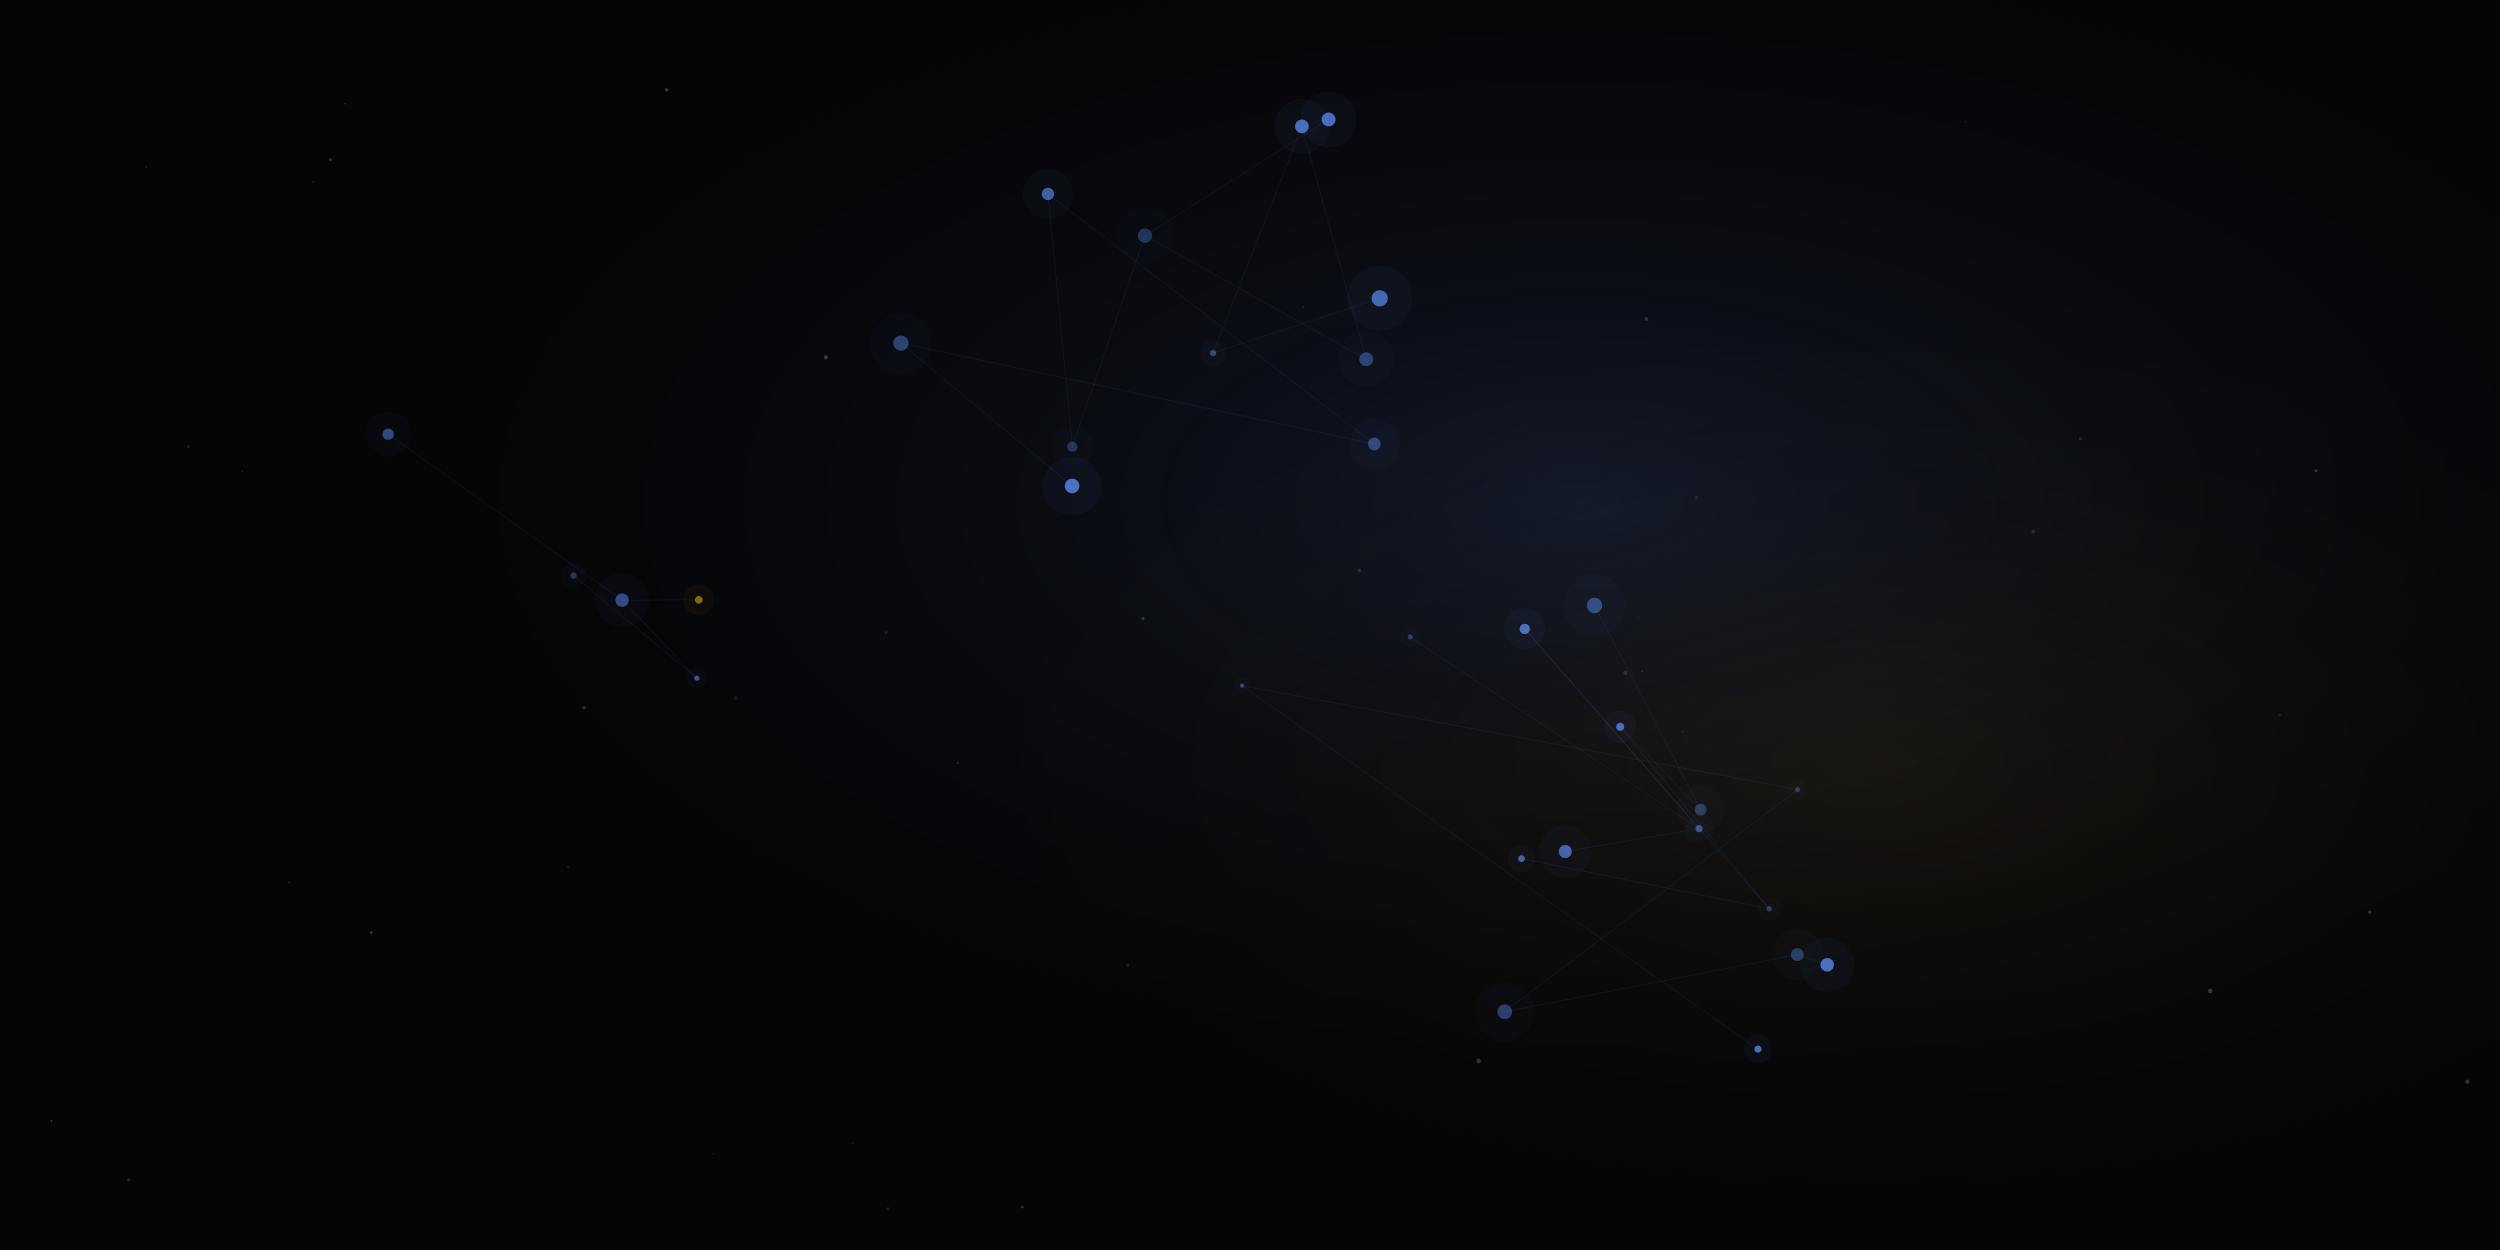
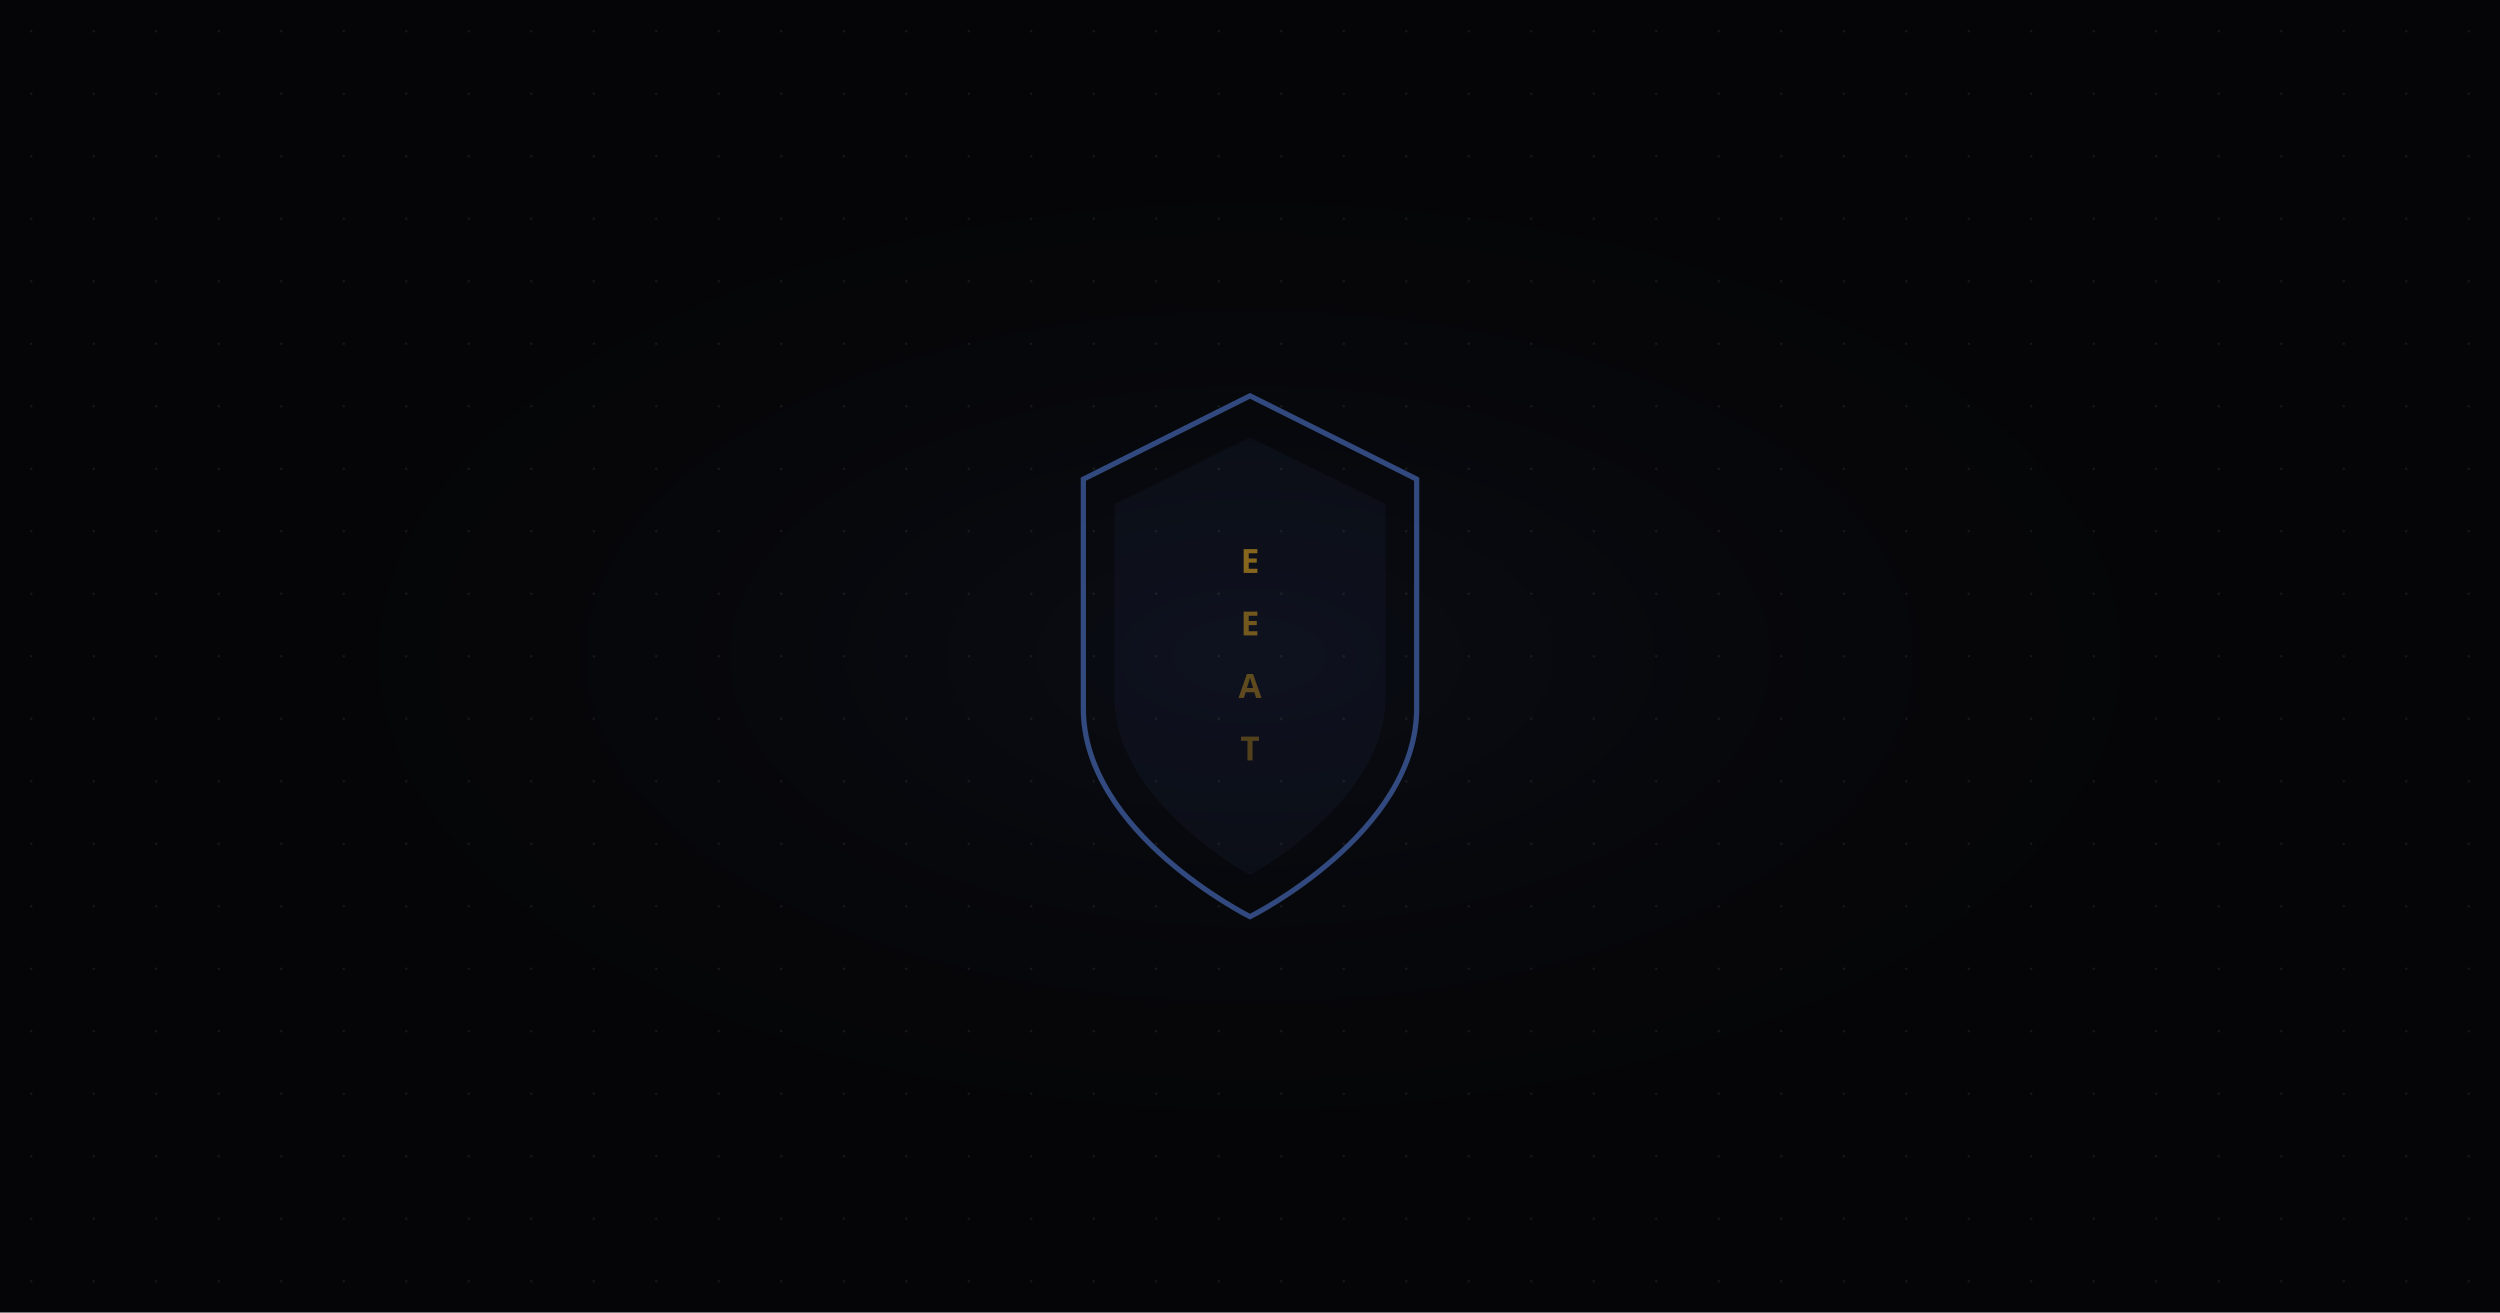
- <svg xmlns="http://www.w3.org/2000/svg" viewBox="0 0 1200 600" width="1200" height="600">
+ <svg xmlns="http://www.w3.org/2000/svg" viewBox="0 0 1200 630">
  <defs>
-     <radialGradient id="glow-1887409163" cx="63.163%" cy="40.21%" r="50%">
-       <stop offset="0%" stop-color="#5B8AEF" stop-opacity="0.15" />
+     <pattern id="dots" x="0" y="0" width="30" height="30" patternUnits="userSpaceOnUse">
+       <circle cx="15" cy="15" r="0.6" fill="#ffffff12" />
+     </pattern>
+     <radialGradient id="glow" cx="50%" cy="50%" r="45%">
+       <stop offset="0%" stop-color="#5B8AEF" stop-opacity="0.06" />
      <stop offset="100%" stop-color="#050507" stop-opacity="0" />
    </radialGradient>
-     <radialGradient id="glow2-1887409163" cx="74.419%" cy="60.832%" r="40%">
-       <stop offset="0%" stop-color="#d79f1e" stop-opacity="0.08" />
-       <stop offset="100%" stop-color="#050507" stop-opacity="0" />
-     </radialGradient>
-     <filter id="blur-1887409163">
-       <feGaussianBlur stdDeviation="2" />
-     </filter>
  </defs>
-   <rect width="1200" height="600" fill="#050507" />
-   <rect width="1200" height="600" fill="url(#glow-1887409163)" />
-   <rect width="1200" height="600" fill="url(#glow2-1887409163)" />
-   <circle cx="751.326" cy="408.722" r="3.139" fill="#5B8AEF" opacity="0.684" />
-   <circle cx="751.326" cy="408.722" r="12.556" fill="#5B8AEF" opacity="0.041" />
-   <circle cx="676.865" cy="305.769" r="1.16" fill="#5B8AEF" opacity="0.397" />
-   <circle cx="676.865" cy="305.769" r="4.639" fill="#5B8AEF" opacity="0.024" />
-   <circle cx="815.548" cy="397.721" r="1.748" fill="#5B8AEF" opacity="0.536" />
-   <circle cx="815.548" cy="397.721" r="6.99" fill="#5B8AEF" opacity="0.032" />
-   <circle cx="730.335" cy="412.119" r="1.623" fill="#5B8AEF" opacity="0.669" />
-   <circle cx="730.335" cy="412.119" r="6.491" fill="#5B8AEF" opacity="0.04" />
-   <circle cx="731.878" cy="301.894" r="2.47" fill="#5B8AEF" opacity="0.761" />
-   <circle cx="731.878" cy="301.894" r="9.881" fill="#5B8AEF" opacity="0.046" />
-   <circle cx="849.198" cy="436.179" r="1.369" fill="#5B8AEF" opacity="0.345" />
-   <circle cx="849.198" cy="436.179" r="5.476" fill="#5B8AEF" opacity="0.021" />
-   <circle cx="765.363" cy="290.606" r="3.694" fill="#5B8AEF" opacity="0.466" />
-   <circle cx="765.363" cy="290.606" r="14.778" fill="#5B8AEF" opacity="0.028" />
-   <circle cx="777.684" cy="348.896" r="1.926" fill="#5B8AEF" opacity="0.774" />
-   <circle cx="777.684" cy="348.896" r="7.706" fill="#5B8AEF" opacity="0.046" />
-   <circle cx="816.315" cy="388.598" r="2.84" fill="#5B8AEF" opacity="0.356" />
-   <circle cx="816.315" cy="388.598" r="11.36" fill="#5B8AEF" opacity="0.021" />
-   <line x1="751.326" y1="408.722" x2="815.548" y2="397.721" stroke="#5B8AEF" stroke-width="0.3" opacity="0.12" />
-   <line x1="676.865" y1="305.769" x2="815.548" y2="397.721" stroke="#5B8AEF" stroke-width="0.3" opacity="0.12" />
-   <line x1="815.548" y1="397.721" x2="731.878" y2="301.894" stroke="#5B8AEF" stroke-width="0.3" opacity="0.12" />
-   <line x1="730.335" y1="412.119" x2="849.198" y2="436.179" stroke="#5B8AEF" stroke-width="0.3" opacity="0.12" />
-   <line x1="731.878" y1="301.894" x2="849.198" y2="436.179" stroke="#5B8AEF" stroke-width="0.3" opacity="0.12" />
-   <line x1="849.198" y1="436.179" x2="777.684" y2="348.896" stroke="#5B8AEF" stroke-width="0.3" opacity="0.12" />
-   <line x1="765.363" y1="290.606" x2="816.315" y2="388.598" stroke="#5B8AEF" stroke-width="0.3" opacity="0.12" />
-   <line x1="777.684" y1="348.896" x2="816.315" y2="388.598" stroke="#5B8AEF" stroke-width="0.3" opacity="0.12" />
-   <circle cx="662.257" cy="143.196" r="3.887" fill="#5B8AEF" opacity="0.712" />
-   <circle cx="662.257" cy="143.196" r="15.548" fill="#5B8AEF" opacity="0.043" />
-   <circle cx="582.275" cy="169.462" r="1.547" fill="#5B8AEF" opacity="0.459" />
-   <circle cx="582.275" cy="169.462" r="6.187" fill="#5B8AEF" opacity="0.028" />
-   <circle cx="624.908" cy="60.669" r="3.293" fill="#5B8AEF" opacity="0.767" />
-   <circle cx="624.908" cy="60.669" r="13.171" fill="#5B8AEF" opacity="0.046" />
-   <circle cx="637.724" cy="57.325" r="3.338" fill="#5B8AEF" opacity="0.764" />
-   <circle cx="637.724" cy="57.325" r="13.351" fill="#5B8AEF" opacity="0.046" />
-   <circle cx="655.78" cy="172.444" r="3.337" fill="#5B8AEF" opacity="0.412" />
-   <circle cx="655.78" cy="172.444" r="13.349" fill="#5B8AEF" opacity="0.025" />
-   <circle cx="549.587" cy="113.112" r="3.45" fill="#5B8AEF" opacity="0.319" />
-   <circle cx="549.587" cy="113.112" r="13.802" fill="#5B8AEF" opacity="0.019" />
-   <circle cx="514.753" cy="214.447" r="2.475" fill="#5B8AEF" opacity="0.319" />
-   <circle cx="514.753" cy="214.447" r="9.898" fill="#5B8AEF" opacity="0.019" />
-   <circle cx="503.015" cy="93.106" r="2.992" fill="#5B8AEF" opacity="0.649" />
-   <circle cx="503.015" cy="93.106" r="11.968" fill="#5B8AEF" opacity="0.039" />
-   <circle cx="659.675" cy="213.116" r="3.056" fill="#5B8AEF" opacity="0.44" />
-   <circle cx="659.675" cy="213.116" r="12.223" fill="#5B8AEF" opacity="0.026" />
-   <circle cx="432.444" cy="164.71" r="3.657" fill="#5B8AEF" opacity="0.428" />
-   <circle cx="432.444" cy="164.71" r="14.629" fill="#5B8AEF" opacity="0.026" />
-   <circle cx="514.612" cy="233.252" r="3.498" fill="#5B8AEF" opacity="0.788" />
-   <circle cx="514.612" cy="233.252" r="13.99" fill="#5B8AEF" opacity="0.047" />
-   <line x1="662.257" y1="143.196" x2="582.275" y2="169.462" stroke="#5B8AEF" stroke-width="0.3" opacity="0.12" />
-   <line x1="582.275" y1="169.462" x2="624.908" y2="60.669" stroke="#5B8AEF" stroke-width="0.3" opacity="0.12" />
-   <line x1="624.908" y1="60.669" x2="655.78" y2="172.444" stroke="#5B8AEF" stroke-width="0.3" opacity="0.12" />
-   <line x1="637.724" y1="57.325" x2="549.587" y2="113.112" stroke="#5B8AEF" stroke-width="0.3" opacity="0.12" />
-   <line x1="655.78" y1="172.444" x2="549.587" y2="113.112" stroke="#5B8AEF" stroke-width="0.3" opacity="0.12" />
-   <line x1="549.587" y1="113.112" x2="514.753" y2="214.447" stroke="#5B8AEF" stroke-width="0.3" opacity="0.12" />
-   <line x1="514.753" y1="214.447" x2="503.015" y2="93.106" stroke="#5B8AEF" stroke-width="0.3" opacity="0.12" />
-   <line x1="503.015" y1="93.106" x2="659.675" y2="213.116" stroke="#5B8AEF" stroke-width="0.3" opacity="0.12" />
-   <line x1="659.675" y1="213.116" x2="432.444" y2="164.71" stroke="#5B8AEF" stroke-width="0.3" opacity="0.12" />
-   <line x1="432.444" y1="164.71" x2="514.612" y2="233.252" stroke="#5B8AEF" stroke-width="0.3" opacity="0.12" />
-   <circle cx="843.833" cy="503.572" r="1.689" fill="#5B8AEF" opacity="0.777" />
-   <circle cx="843.833" cy="503.572" r="6.755" fill="#5B8AEF" opacity="0.047" />
-   <circle cx="596.171" cy="329.071" r="1.042" fill="#5B8AEF" opacity="0.446" />
-   <circle cx="596.171" cy="329.071" r="4.167" fill="#5B8AEF" opacity="0.027" />
-   <circle cx="877.065" cy="463.119" r="3.225" fill="#5B8AEF" opacity="0.787" />
-   <circle cx="877.065" cy="463.119" r="12.9" fill="#5B8AEF" opacity="0.047" />
-   <circle cx="862.867" cy="378.98" r="1.237" fill="#5B8AEF" opacity="0.353" />
-   <circle cx="862.867" cy="378.98" r="4.946" fill="#5B8AEF" opacity="0.021" />
-   <circle cx="862.732" cy="458.216" r="3.098" fill="#5B8AEF" opacity="0.375" />
-   <circle cx="862.732" cy="458.216" r="12.391" fill="#5B8AEF" opacity="0.022" />
-   <circle cx="722.257" cy="485.635" r="3.531" fill="#5B8AEF" opacity="0.408" />
-   <circle cx="722.257" cy="485.635" r="14.125" fill="#5B8AEF" opacity="0.024" />
-   <line x1="843.833" y1="503.572" x2="596.171" y2="329.071" stroke="#5B8AEF" stroke-width="0.3" opacity="0.12" />
-   <line x1="596.171" y1="329.071" x2="862.867" y2="378.98" stroke="#5B8AEF" stroke-width="0.3" opacity="0.12" />
-   <line x1="877.065" y1="463.119" x2="862.732" y2="458.216" stroke="#5B8AEF" stroke-width="0.3" opacity="0.12" />
-   <line x1="862.867" y1="378.98" x2="722.257" y2="485.635" stroke="#5B8AEF" stroke-width="0.3" opacity="0.12" />
-   <line x1="862.732" y1="458.216" x2="722.257" y2="485.635" stroke="#5B8AEF" stroke-width="0.3" opacity="0.12" />
-   <circle cx="186.322" cy="208.432" r="2.711" fill="#5B8AEF" opacity="0.486" />
-   <circle cx="186.322" cy="208.432" r="10.844" fill="#5B8AEF" opacity="0.029" />
-   <circle cx="335.41" cy="287.919" r="1.844" fill="#d79f1e" opacity="0.597" />
-   <circle cx="335.41" cy="287.919" r="7.378" fill="#d79f1e" opacity="0.036" />
-   <circle cx="298.604" cy="288.092" r="3.228" fill="#5B8AEF" opacity="0.509" />
-   <circle cx="298.604" cy="288.092" r="12.913" fill="#5B8AEF" opacity="0.031" />
-   <circle cx="334.503" cy="325.532" r="1.248" fill="#5B8AEF" opacity="0.58" />
-   <circle cx="334.503" cy="325.532" r="4.992" fill="#5B8AEF" opacity="0.035" />
-   <circle cx="275.291" cy="276.245" r="1.547" fill="#5B8AEF" opacity="0.337" />
-   <circle cx="275.291" cy="276.245" r="6.189" fill="#5B8AEF" opacity="0.02" />
-   <line x1="186.322" y1="208.432" x2="298.604" y2="288.092" stroke="#5B8AEF" stroke-width="0.3" opacity="0.12" />
-   <line x1="335.41" y1="287.919" x2="298.604" y2="288.092" stroke="#5B8AEF" stroke-width="0.3" opacity="0.12" />
-   <line x1="298.604" y1="288.092" x2="334.503" y2="325.532" stroke="#5B8AEF" stroke-width="0.3" opacity="0.12" />
-   <line x1="334.503" y1="325.532" x2="275.291" y2="276.245" stroke="#5B8AEF" stroke-width="0.3" opacity="0.12" />
-   <circle cx="625.757" cy="147.299" r="0.38" fill="white" opacity="0.137" />
-   <circle cx="788.281" cy="322.157" r="0.432" fill="white" opacity="0.127" />
-   <circle cx="790.26" cy="153.142" r="0.91" fill="white" opacity="0.145" />
-   <circle cx="780.213" cy="322.933" r="1.003" fill="white" opacity="0.122" />
-   <circle cx="1137.435" cy="437.838" r="0.765" fill="white" opacity="0.187" />
-   <circle cx="70.195" cy="80.149" r="0.383" fill="white" opacity="0.145" />
-   <circle cx="1111.707" cy="225.957" r="0.645" fill="white" opacity="0.196" />
-   <circle cx="165.58" cy="49.77" r="0.403" fill="white" opacity="0.145" />
-   <circle cx="158.586" cy="76.632" r="0.776" fill="white" opacity="0.146" />
-   <circle cx="178.193" cy="447.545" r="0.677" fill="white" opacity="0.181" />
-   <circle cx="490.722" cy="579.382" r="0.661" fill="white" opacity="0.155" />
-   <circle cx="150.376" cy="87.256" r="0.45" fill="white" opacity="0.08" />
-   <circle cx="24.625" cy="538.108" r="0.543" fill="white" opacity="0.162" />
-   <circle cx="280.352" cy="339.74" r="0.858" fill="white" opacity="0.145" />
-   <circle cx="652.546" cy="273.771" r="0.916" fill="white" opacity="0.119" />
-   <circle cx="138.85" cy="423.582" r="0.485" fill="white" opacity="0.115" />
-   <circle cx="409.323" cy="548.771" r="0.303" fill="white" opacity="0.164" />
-   <circle cx="426.177" cy="580.206" r="0.733" fill="white" opacity="0.094" />
-   <circle cx="342.495" cy="553.735" r="0.325" fill="white" opacity="0.137" />
-   <circle cx="1184.354" cy="519.208" r="1.009" fill="white" opacity="0.18" />
-   <circle cx="396.427" cy="171.497" r="1.03" fill="white" opacity="0.186" />
-   <circle cx="807.562" cy="351.109" r="0.423" fill="white" opacity="0.119" />
-   <circle cx="272.65" cy="416.119" r="0.451" fill="white" opacity="0.11" />
-   <circle cx="90.488" cy="214.318" r="0.63" fill="white" opacity="0.105" />
-   <circle cx="998.609" cy="210.645" r="0.719" fill="white" opacity="0.111" />
-   <circle cx="459.852" cy="366.219" r="0.629" fill="white" opacity="0.106" />
-   <circle cx="61.756" cy="566.322" r="0.793" fill="white" opacity="0.126" />
-   <circle cx="1060.9" cy="475.658" r="1.078" fill="white" opacity="0.189" />
-   <circle cx="320.015" cy="43.149" r="0.83" fill="white" opacity="0.198" />
-   <circle cx="353.036" cy="335.102" r="0.914" fill="white" opacity="0.073" />
-   <circle cx="541.258" cy="463.29" r="0.71" fill="white" opacity="0.109" />
-   <circle cx="116.336" cy="226.198" r="0.453" fill="white" opacity="0.086" />
-   <circle cx="709.836" cy="509.25" r="1.062" fill="white" opacity="0.169" />
-   <circle cx="975.909" cy="255.207" r="0.918" fill="white" opacity="0.109" />
-   <circle cx="425.359" cy="303.716" r="0.762" fill="white" opacity="0.079" />
-   <circle cx="1094.371" cy="343.16" r="0.687" fill="white" opacity="0.073" />
-   <circle cx="814.261" cy="238.852" r="0.804" fill="white" opacity="0.077" />
-   <circle cx="943.614" cy="58.477" r="0.326" fill="white" opacity="0.123" />
-   <circle cx="786.422" cy="296.628" r="0.336" fill="white" opacity="0.1" />
-   <circle cx="548.664" cy="296.895" r="0.724" fill="white" opacity="0.176" />
+   <rect width="1200" height="630" fill="#050507" />
+   <rect width="1200" height="630" fill="url(#glow)" />
+   <rect width="1200" height="630" fill="url(#dots)" />
+   <path d="M600,190 L680,230 L680,340 C680,400 600,440 600,440 C600,440 520,400 520,340 L520,230 Z" fill="none" stroke="#5B8AEF" stroke-width="2.5" opacity="0.5" />
+   <path d="M600,210 L665,242 L665,335 C665,385 600,420 600,420 C600,420 535,385 535,335 L535,242 Z" fill="#5B8AEF" opacity="0.05" />
+   <text x="600" y="275" text-anchor="middle" fill="#d79f1e" font-family="system-ui" font-size="16" font-weight="600" opacity="0.6">E</text>
+   <text x="600" y="305" text-anchor="middle" fill="#d79f1e" font-family="system-ui" font-size="16" font-weight="600" opacity="0.5">E</text>
+   <text x="600" y="335" text-anchor="middle" fill="#d79f1e" font-family="system-ui" font-size="16" font-weight="600" opacity="0.4">A</text>
+   <text x="600" y="365" text-anchor="middle" fill="#d79f1e" font-family="system-ui" font-size="16" font-weight="600" opacity="0.35">T</text>
+   <polyline points="575,395 595,415 630,370" fill="none" stroke="#d79f1e" stroke-width="0" opacity="0" />
</svg>
